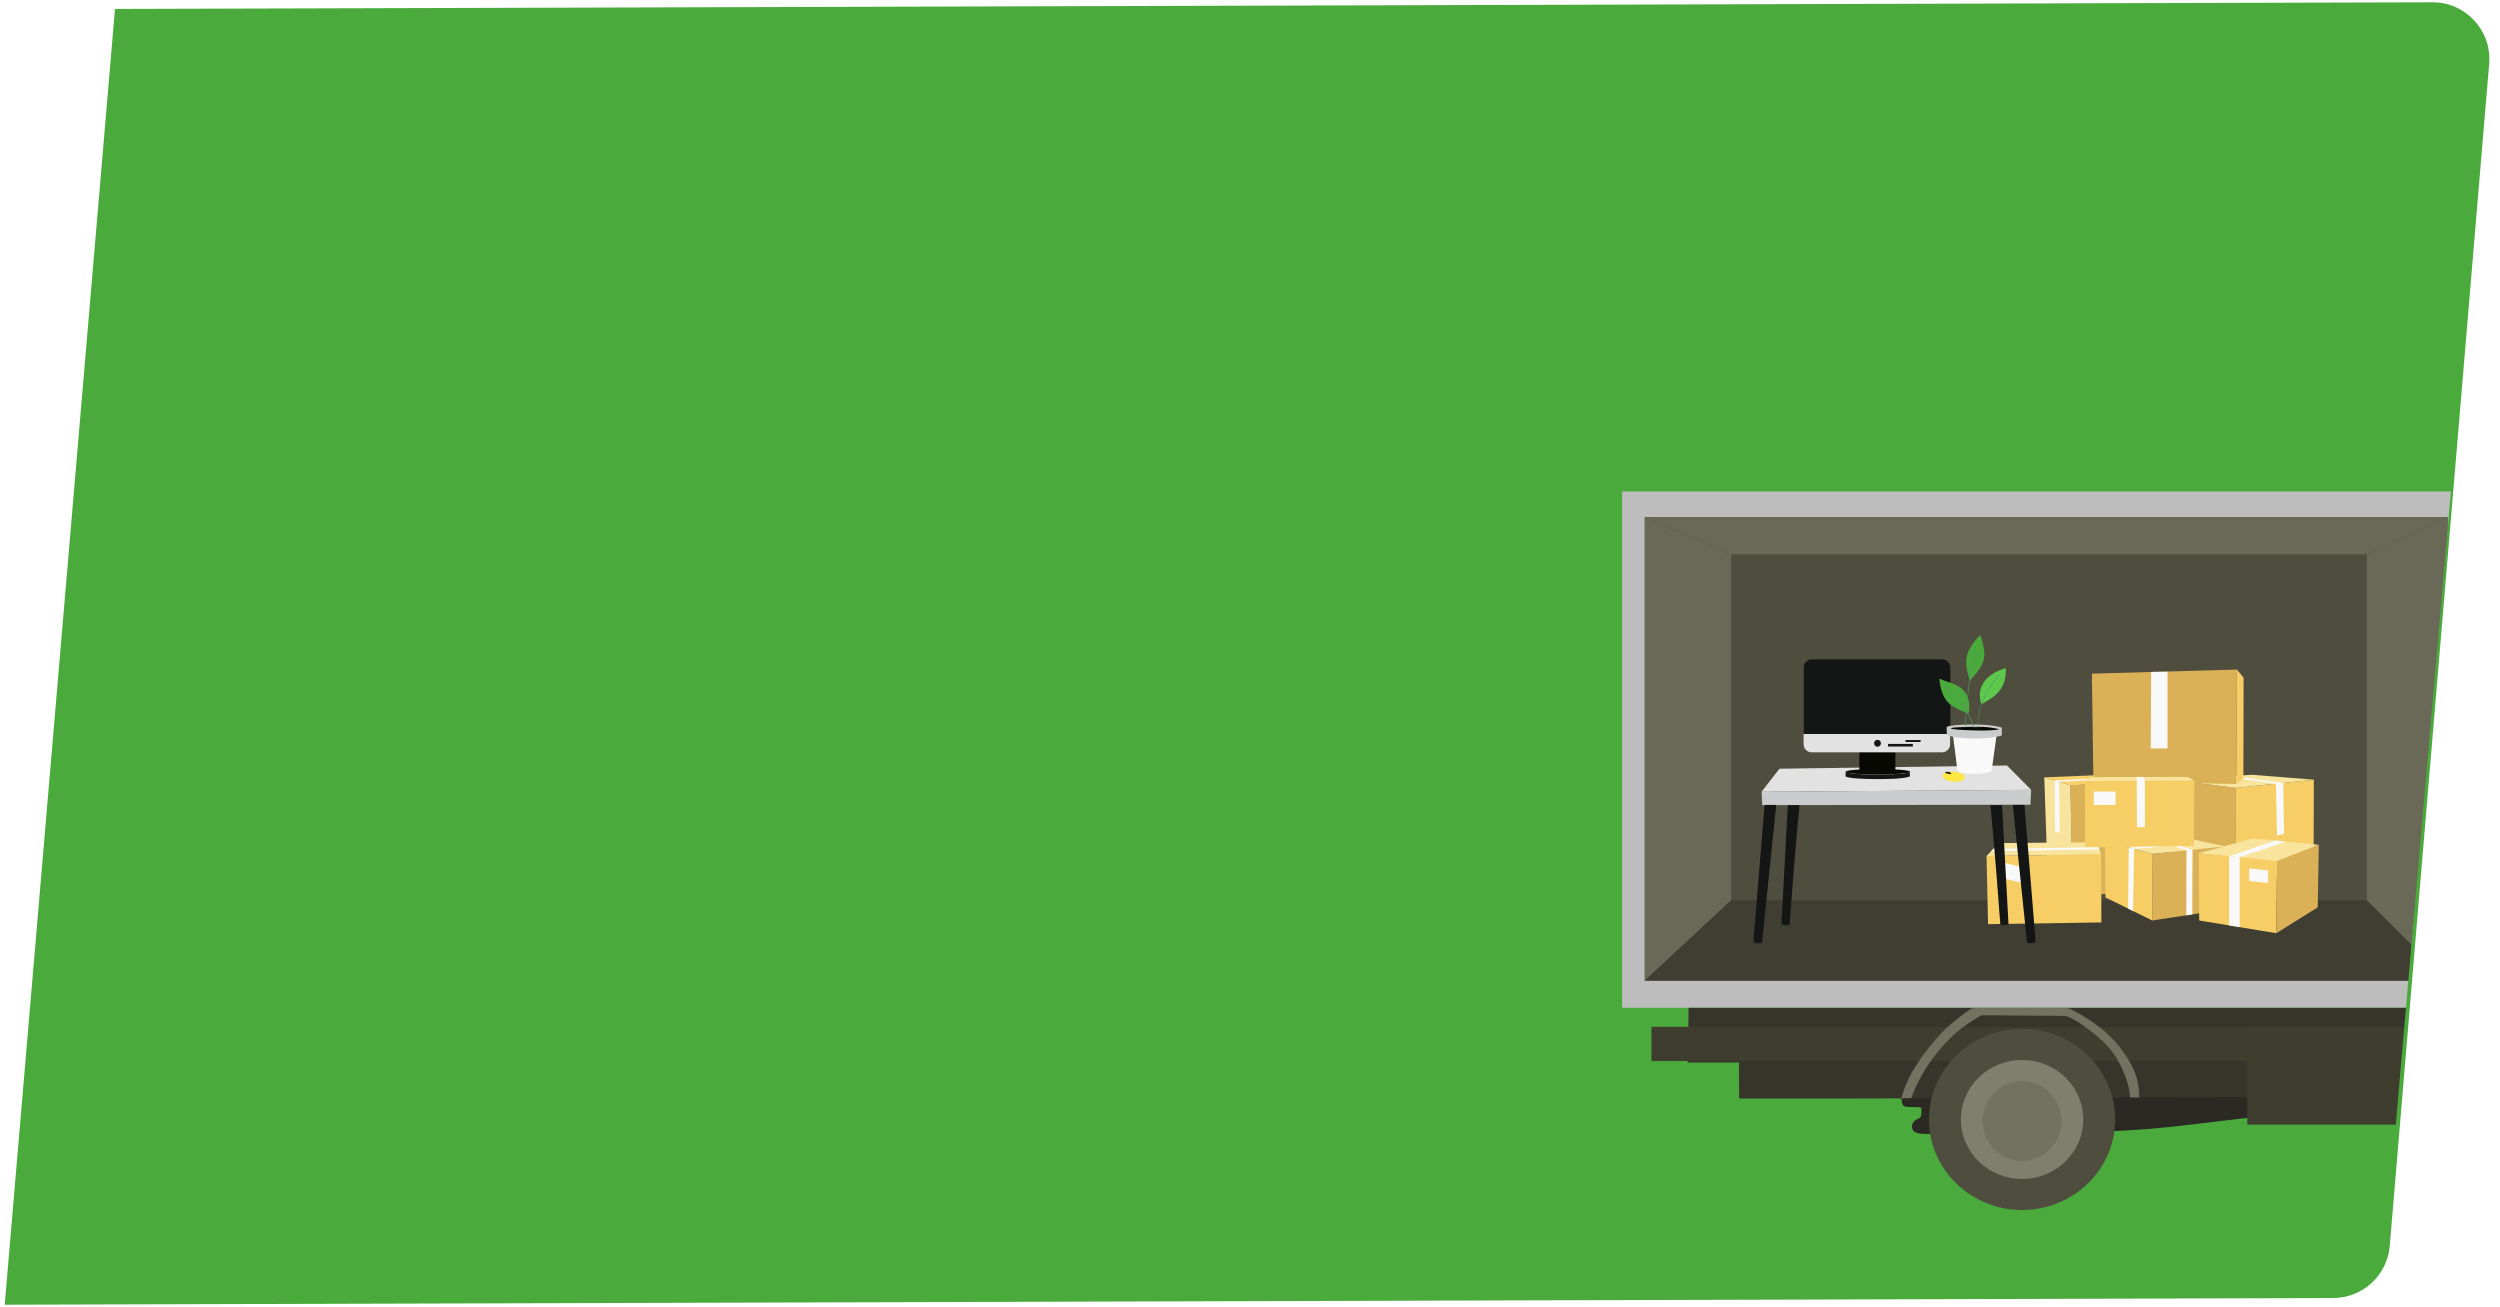
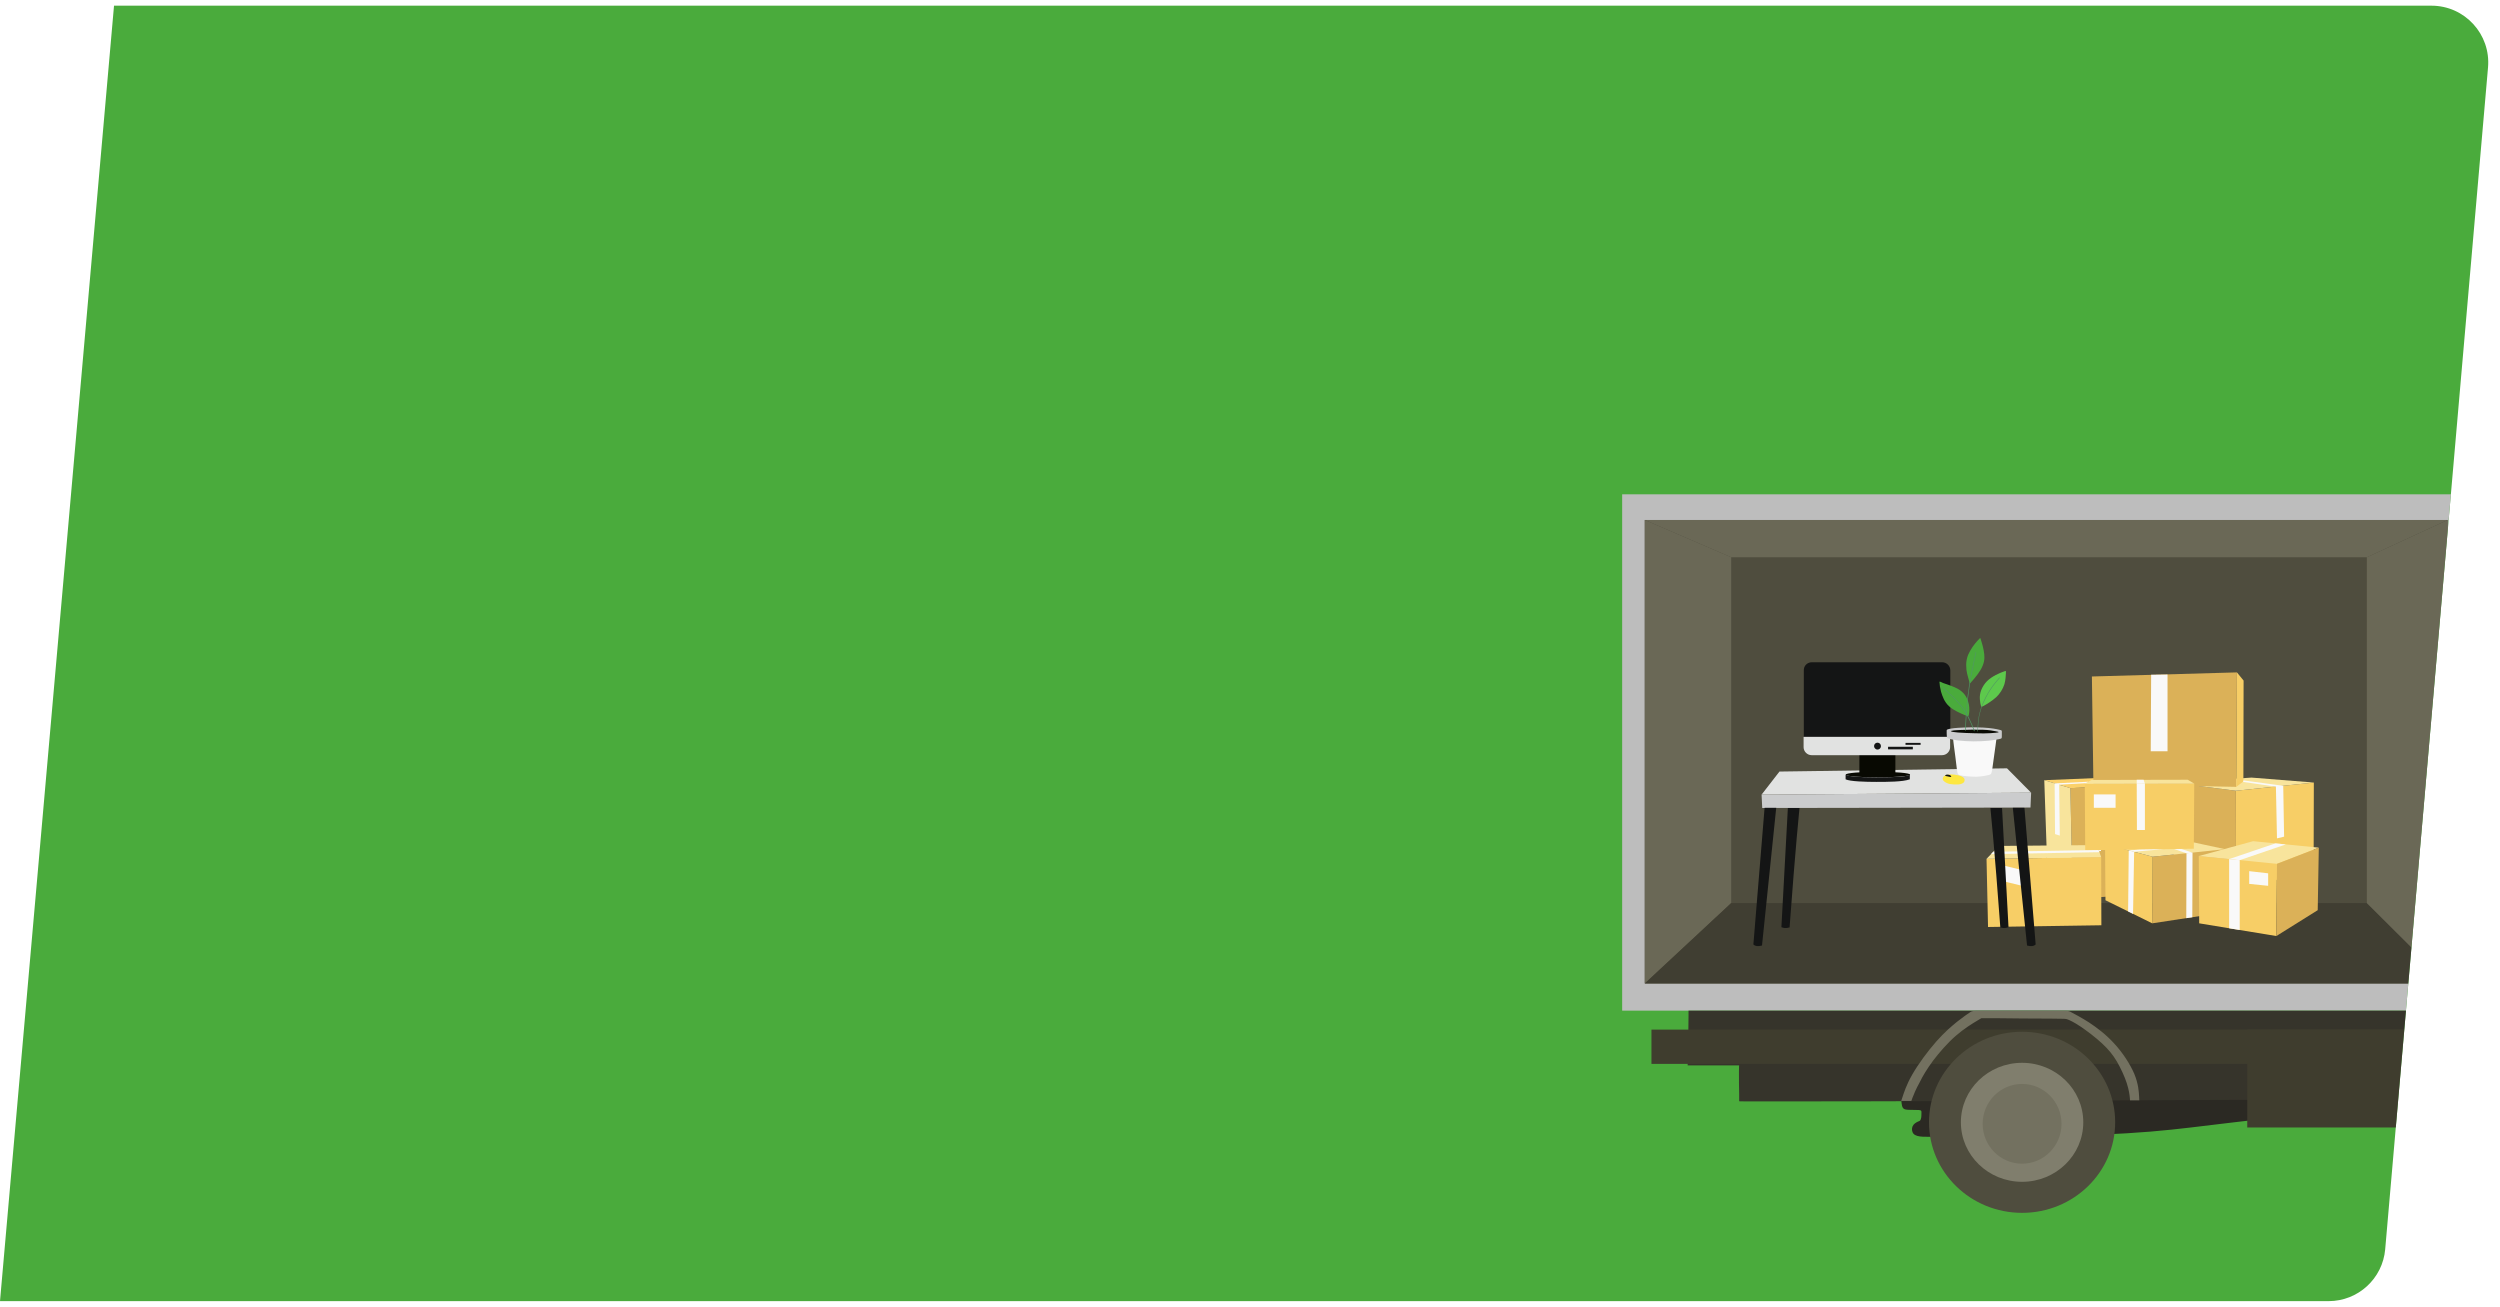
<svg xmlns="http://www.w3.org/2000/svg" width="880" height="460" fill="none">
-   <path d="M841.191 438.579c-.869 10.337-9.498 18.294-19.872 18.323L1.658 459.263 40.479 3.149 856.201.8c11.73-.034 20.971 9.988 19.988 21.676L841.191 438.58z" fill="#4AAB3C" />
-   <mask id="a" style="mask-type:alpha" maskUnits="userSpaceOnUse" x="0" y="1" width="876" height="456">
-     <path d="M839.589 438.734C838.69 449.068 830.038 457 819.665 457H0L40.135 1H855.86c11.73 0 20.942 10.048 19.925 21.734l-36.196 416z" fill="#4AAB3C" />
+   <path d="M839.589 439.734C838.69 450.068 830.038 458 819.665 458H0L40.135 2H855.86c11.73 0 20.942 10.048 19.925 21.734l-36.196 416z" fill="#4AAB3C" />
+   <mask id="a" style="mask-type:alpha" maskUnits="userSpaceOnUse" x="0" y="2" width="876" height="456">
+     <path d="M839.589 439.734C838.69 450.068 830.038 458 819.665 458H0L40.135 2H855.86c11.73 0 20.942 10.048 19.925 21.734l-36.196 416z" fill="#4AAB3C" />
  </mask>
  <g mask="url(#a)">
-     <path fill-rule="evenodd" clip-rule="evenodd" d="M669.148 383.353c.076 1.745.076 3.794.379 4.932.303 1.138.986 1.29 2.124 1.366 1.213.076 2.882 0 3.792.076.91.076.91.304.91.911 0 .683 0 1.745-.227 2.276-.152.607-.455.683-1.062.911-.607.303-1.441.759-1.82 1.593-.38.835-.304 1.897.303 2.656.607.683 1.745.987 3.489 1.063 1.82.076 4.323 0 15.701-.076 11.377-.076 31.628-.228 46.115-.683 14.487-.531 23.209-1.442 32.311-2.504 9.102-1.063 18.659-2.277 27.533-3.263 8.798-.987 16.838-1.67 25.105-1.67 8.268 0 16.763.835 21.465 1.29 4.703.455 5.613.683 10.391.759 4.703.076 13.198.076 17.445.076 4.248 0 4.324 0 4.324.607v2.428c0 .607.076.607 4.475.532l17.521-.304 4.399-.076v.987c0 .986.076 2.883.151 3.794.076.986.152.986.304 1.062.151.076.303.152 8.419-.303 8.116-.456 24.271-1.366 40.578-3.036 16.308-1.669 32.767-3.946 42.627-5.008 9.86-1.063 13.2-.835 15.32-.683 2.12.152 3.03.228 10.92-.076 7.89-.304 22.68-1.062 30.11-1.366 7.44-.379 7.44-.379 6.76-1.138-.69-.759-1.98-2.277-3.34-3.567-1.37-1.366-2.81-2.504-9.56-8.271-6.75-5.843-18.81-16.315-30.49-22.007-11.68-5.691-22.83-6.526-31.401-6.222-8.495.303-14.259 1.745-20.554 6.981-6.22 5.236-12.97 14.191-17.142 19.73-4.172 5.616-5.84 7.816-14.184 9.106-8.343 1.29-23.361 1.746-31.628-.531-8.267-2.276-9.784-7.209-13.198-8.651-3.413-1.517-8.722.456-35.648.835-26.926.304-75.544-.987-107.021-1.745-31.477-.759-45.888-1.063-55.369-1.29-9.481-.228-14.108-.38-16.762.303-2.655.683-3.413 2.049-3.641 3.567-.076 1.366.076 2.883.076 4.629z" fill="#2B2923" />
-     <path d="M870.447 173H571v181.744h299.447V173z" fill="#BDBDBD" />
-     <path fill-rule="evenodd" clip-rule="evenodd" d="M830.173 386.009c31.249-.076 37.62-.076 40.806-.076h3.185l-.076-.759c-.076-.759-.303-2.352-.606-6.298-.304-4.022-.683-10.397-.835-14.874-.227-4.401-.227-6.83-.227-8.044v-1.214H594.362v1.745c0 1.746-.076 5.161-.076 6.906v1.897c0 .152-.076.531-.076 2.049-.076 1.442-.076 4.098-.151 5.388v1.29h18.127s-.076 0-.076 2.049 0 6.146.076 8.195v2.353c0 .076.076.076 12.439.076 12.439 0 37.241 0 77.744-.152 40.351-.228 96.554-.455 127.804-.531z" fill="#36342B" />
-     <path d="M873.101 361.422H581.314v12.066h291.787v-12.066z" fill="#3F3D2E" />
-     <path d="M858.767 361.422h-67.732v34.452h67.732v-34.452z" fill="#3F3D2E" />
-     <path fill-rule="evenodd" clip-rule="evenodd" d="M673.167 385.478l-.38 1.062h-3.564l.455-1.366c.455-1.366 1.289-4.174 3.413-7.892 2.124-3.718 5.537-8.347 8.495-11.686 2.958-3.339 5.385-5.388 7.357-6.982 2.048-1.593 3.641-2.732 4.475-3.263.834-.531.834-.531 4.096-.531h28.291c2.427 0 2.427 0 3.489.607 1.138.607 3.337 1.745 6.068 3.491 2.73 1.821 5.916 4.174 8.874 7.437 2.958 3.187 5.613 7.285 7.054 10.699 1.441 3.491 1.593 6.375 1.669 7.816l.075 1.442h-3.261l-.076-.91c-.076-.911-.303-2.732-1.062-5.085-.758-2.352-2.124-5.312-3.489-7.664-1.441-2.428-2.958-4.25-5.233-6.374-2.276-2.125-5.385-4.478-7.661-5.995-2.275-1.518-3.641-2.125-4.399-2.429-.759-.303-.91-.227-5.916-.303-4.93 0-14.715-.076-19.645-.152h-4.854l-1.517.911c-1.517.91-4.551 2.732-7.509 5.312s-5.764 5.843-7.964 8.726c-2.124 2.884-3.641 5.388-4.778 7.741-1.29 2.276-2.124 4.401-2.503 5.388z" fill="#737160" />
-     <path d="M711.774 425.924c18.096 0 32.766-14.269 32.766-31.871 0-17.603-14.67-31.872-32.766-31.872-18.096 0-32.766 14.269-32.766 31.872 0 17.602 14.67 31.871 32.766 31.871z" fill="#4F4D3E" />
-     <path d="M711.773 414.997c11.897 0 21.541-9.377 21.541-20.945 0-11.567-9.644-20.944-21.541-20.944-11.896 0-21.541 9.377-21.541 20.944 0 11.568 9.645 20.945 21.541 20.945z" fill="#807E6D" />
-     <path fill-rule="evenodd" clip-rule="evenodd" d="M711.773 408.622c7.66 0 13.88-6.298 13.88-14.038 0-7.741-6.22-14.039-13.88-14.039-7.661 0-13.88 6.298-13.88 14.039 0 7.74 6.219 14.038 13.88 14.038z" fill="#737160" />
-     <path fill-rule="evenodd" clip-rule="evenodd" d="M873.48 371.818c.152 8.423.227 9.865.379 10.852.076 1.062.228 1.745.379 2.883.228 1.063.531 2.58.835 3.567.303.986.682 1.594 1.365 2.049.683.455 1.593.759 3.792.759 2.2 0 5.689-.304 10.619-.228 4.93 0 11.225.379 17.066.911 5.84.531 11.149 1.138 15.397 1.973 4.247.834 7.433 1.821 10.163 2.58 2.731.759 4.931 1.29 6.372 1.138 1.441-.076 2.048-.759 2.654-2.049.683-1.214 1.366-3.035 2.427-5.843 1.062-2.808 2.503-6.678 4.4-11.079 1.896-4.402 4.323-9.334 7.736-13.508 3.413-4.249 7.812-7.74 12.818-9.865 5.082-2.124 10.847-2.807 16.459-2.732 5.613.076 11.15.911 15.319 2.277 4.17 1.366 6.9 3.263 8.72 4.857 1.83 1.593 2.74 2.883 3.27 3.49.45.683.45.683.83.456.38-.228 1.06-.607 1.97-1.442.91-.835 2.05-2.049 2.58-2.732.53-.607.53-.607-1.29-2.125s-5.46-4.477-10.69-6.829c-5.24-2.353-12.138-4.022-18.357-4.554a48.927 48.927 0 00-16.459 1.366c-4.703 1.29-8.571 3.112-11.833 5.236-3.337 2.125-6.067 4.478-8.115 6.678-2.048 2.201-3.413 4.326-5.006 7.058a573.188 573.188 0 00-4.475 8.271c-1.214 2.277-1.972 3.642-2.427 4.477-.456.835-.683 1.214-.835 1.442-.151.228-.379.379-.91.531-.531.076-1.441.152-7.281.228-5.916.076-16.763.152-22.679.152-5.992 0-7.054-.152-8.343-.607-1.289-.456-2.731-1.215-3.944-2.353-1.214-1.062-2.048-2.504-2.655-4.705-.531-2.2-.682-5.16-.91-11.307-.152-6.146-.303-15.404-.531-25.724-.227-10.321-.455-21.628-.986-36.881-.531-15.252-1.289-34.375-1.744-43.937l-.38-9.561h-12.211c-2.579 0-2.958.076-3.413 1.517-.455 1.442-1.062 4.25-1.138 18.44-.076 14.191.228 39.688.531 60.253.228 20.641.379 36.121.531 44.62z" fill="#4AAB3C" />
-     <path fill-rule="evenodd" clip-rule="evenodd" d="M920.733 243.345c4.399.152 8.116.456 11.832 1.366 3.717.911 7.509 2.504 9.405 3.339 1.896.759 1.972.759 2.048.683.076-.076.228-.303.531-.607.303-.304.759-.759 1.593-1.669.834-.911 2.048-2.201 2.73-2.96.683-.759.835-.911 2.428.379 1.592 1.215 4.626 3.871 13.804 11.763 9.253 7.892 24.65 21.096 33.828 29.139 9.178 7.968 12.138 10.776 13.578 12.218 1.44 1.366 1.44 1.366 2.12 1.366.69 0 1.97-.076 2.81 0 .76 0 1.06.152 1.29.455.23.304.53.835.83 1.29.38.455.76.835 1.29 1.138.53.304 1.06.607 2.73 1.215 1.67.607 4.4 1.669 5.92 2.276 1.52.683 1.82.987 1.89 1.214.16.228.08.456-4.17.987-4.24.531-12.82 1.366-20.1 1.821-7.278.455-13.422.531-16.607.607-3.11 0-3.338 0-3.413-.152-.076-.227-.076-.683-.228-2.428-.076-1.745-.303-4.933-.531-6.754-.227-1.821-.379-2.352-1.213-3.718-.835-1.366-2.428-3.567-4.855-6.754-2.427-3.111-5.764-7.209-10.391-11.99-4.702-4.78-10.694-10.32-14.866-14.038-4.172-3.719-6.371-5.616-9.026-7.513-2.654-1.897-5.613-3.794-8.646-5.16-2.958-1.366-5.917-2.277-10.088-2.808-4.172-.531-9.557-.683-16.156-.835-6.598-.076-14.335-.076-19.568-.076h-10.467c-2.352 0-4.324.076-5.31.076-.986 0-.986 0-.758-.379.227-.379.758-1.138 1.213-1.821a36.39 36.39 0 011.062-1.518c.228-.304.228-.304.304-.304h4.778c4.703 0 14.184-.075 21.465-.151 7.433.076 12.515.151 16.914.303z" fill="#4F4D3E" />
-     <path d="M861.573 182.03H578.965v163.153h282.608V182.03z" fill="#4F4D3E" />
-     <path fill-rule="evenodd" clip-rule="evenodd" d="M578.965 345.183V182.03l30.415 13.128v121.72l-30.415 28.305z" fill="#6A6856" />
-     <path fill-rule="evenodd" clip-rule="evenodd" d="M578.965 345.183l30.415-28.305h223.751l28.442 28.305H578.965z" fill="#403E32" />
-     <path fill-rule="evenodd" clip-rule="evenodd" d="M861.572 345.183V182.03l-28.443 13.128v121.72l28.443 28.305z" fill="#6A6856" />
-     <path fill-rule="evenodd" clip-rule="evenodd" d="M861.573 182.03H578.965l30.415 13.128h223.751l28.442-13.128z" fill="#6A6856" />
-     <path fill-rule="evenodd" clip-rule="evenodd" d="M744.311 275.596l5.385 38.398-20.1 1.518-.834-39.081 15.549-.835z" fill="#DBB158" />
-     <path fill-rule="evenodd" clip-rule="evenodd" d="M744.312 275.596l-15.548.835-9.178-2.808 18.583-.758 6.143 2.731z" fill="#FBD16B" />
-     <path fill-rule="evenodd" clip-rule="evenodd" d="M728.764 276.431l-9.178-2.808 1.365 39.764 8.647 2.125-.834-39.081z" fill="#F8E49C" />
-     <path fill-rule="evenodd" clip-rule="evenodd" d="M764.865 274.534l.076 1.138.228 27.85 21.92 11.003-.076-37.183-22.148-2.808z" fill="#DBB158" />
-     <path fill-rule="evenodd" clip-rule="evenodd" d="M787.09 314.525l-.076-37.183 27.457-2.884-.076 28.912-27.305 11.155z" fill="#F7CE66" />
-     <path fill-rule="evenodd" clip-rule="evenodd" d="M787.013 277.342l27.457-2.884-21.92-1.745-27.685 1.821 22.148 2.808z" fill="#F8E49C" />
-     <path fill-rule="evenodd" clip-rule="evenodd" d="M783.221 297.906l-2.731 22.614-22.906 3.491.152-23.449 25.485-2.656z" fill="#DBB158" />
-     <path fill-rule="evenodd" clip-rule="evenodd" d="M757.737 300.562l-.152 23.449-16.459-8.12-.151-19.73 16.762 4.401z" fill="#F7CE66" />
-     <path fill-rule="evenodd" clip-rule="evenodd" d="M740.975 296.161l28.139-1.29 14.108 3.035-25.485 2.656-16.762-4.401z" fill="#F8E49C" />
-     <path fill-rule="evenodd" clip-rule="evenodd" d="M801.501 303.067l-27.532-2.732.151 23.676 27.154 4.477.227-25.421z" fill="#F7CE66" />
-     <path fill-rule="evenodd" clip-rule="evenodd" d="M801.501 303.067l-27.532-2.732 19.113-5.236 23.134 2.276-14.715 5.692z" fill="#F8E49C" />
-     <path fill-rule="evenodd" clip-rule="evenodd" d="M816.215 297.375l-14.714 5.692-.228 25.421 14.563-9.106.379-21.779v-.228z" fill="#DBB158" />
-     <path fill-rule="evenodd" clip-rule="evenodd" d="M699.258 301.321l40.351-.607.076 23.98-39.896.607-.531-23.98z" fill="#F7CE66" />
-     <path fill-rule="evenodd" clip-rule="evenodd" d="M739.609 300.714l-40.351.607 4.323-4.553 34.511-.303 1.517 4.249z" fill="#F8E49C" />
-     <path fill-rule="evenodd" clip-rule="evenodd" d="M736.348 237.123l.531 37.866 50.287.987.227-40.295-51.045 1.442z" fill="#DBB158" />
-     <path fill-rule="evenodd" clip-rule="evenodd" d="M787.394 235.681l-.228 40.295 2.503-1.897.076-35.514-2.351-2.884zm-53.399 62.605l-.151-23.373 38.53-.075-.151 22.917-38.228.531z" fill="#F7CE66" />
-     <path fill-rule="evenodd" clip-rule="evenodd" d="M772.374 274.838l-38.53.075 2.351-1.366 33.904-.075 2.275 1.366z" fill="#F8E49C" />
-     <path fill-rule="evenodd" clip-rule="evenodd" d="M800.969 295.858l3.641.379-16.231 5.54-3.717-.38 16.307-5.539z" fill="#F9F9F9" />
-     <path fill-rule="evenodd" clip-rule="evenodd" d="M784.662 325.756l3.717.607v-24.586l-3.717-.38v24.359zm-27.607-62.301l.151-26.939 5.765-.076v27.015h-5.916zm44.445 30.657l2.503-.607-.303-17.909-2.579.304.379 18.212zm-11.833-20.033v-.38l14.032 1.897-2.579.304-11.604-1.67.151-.151zm-66.289 18.516l1.669.531-.228-17.909-1.592-.455.151 17.833zm11.757-18.44l-.986.531-9.33.531-1.592-.455 11.908-.607zm16.988.758l2.882-.075v16.315h-2.806l-.076-16.24z" fill="#F9F9F9" />
-     <path fill-rule="evenodd" clip-rule="evenodd" d="M752.123 274.913l2.882-.075-.455-1.366h-2.427v1.441zm-.909 23.904l-1.897-.455-.227 21.475 1.744.835.38-21.855z" fill="#F9F9F9" />
-     <path fill-rule="evenodd" clip-rule="evenodd" d="M753.109 298.058l8.495-.152-10.391.911-1.897-.455 3.793-.304zm18.659 1.063l-2.124.227-.076 22.842 2.124-.304.076-22.765z" fill="#F9F9F9" />
-     <path fill-rule="evenodd" clip-rule="evenodd" d="M765.396 297.906l2.428-.075 3.944 1.29-2.124.227-4.248-1.442zm-26.696.304l.303.759-38.151.683.758-.835 37.09-.607z" fill="#F9F9F9" />
-     <path d="M705.499 303.727l-1.276 5.234 7.81 1.907 1.277-5.234-7.811-1.907zm39.191-25.095h-7.661v4.705h7.661v-4.705z" fill="#F9F9F9" />
-     <path fill-rule="evenodd" clip-rule="evenodd" d="M798.391 306.406l-6.674-.759v4.477l6.674.683v-4.401z" fill="#F9F9F9" />
-     <path fill-rule="evenodd" clip-rule="evenodd" d="M626.37 270.588l80.095-1.138 8.495 8.575-94.886.683 6.296-8.12z" fill="#E1E2E1" />
-     <path fill-rule="evenodd" clip-rule="evenodd" d="M714.96 278.025l-94.886.683.228 4.704 94.43-.151.228-5.236z" fill="#CBCCCD" />
-     <path fill-rule="evenodd" clip-rule="evenodd" d="M633.423 283.412h-4.096a69073.122 69073.122 0 00-2.275 41.965c.834.303 1.517.455 2.882.076 2.048-28.002 3.489-42.041 3.489-42.041zm83.129 48.036c-.607.607-1.669.758-3.034.379l-5.006-48.49h4.095l3.945 48.111zm-15.929-48.036h4.096c1.593 29.292 2.351 43.331 2.275 41.965-.834.303-1.517.455-2.882.076-2.048-28.002-3.489-42.041-3.489-42.041zm-83.432 48.036c.607.607 1.669.758 3.034.379l5.006-48.49h-4.096l-3.944 48.111z" fill="#141515" />
-     <path fill-rule="evenodd" clip-rule="evenodd" d="M661.032 272.637c6.219 0 11.301-.455 11.301-.987 0-.531-5.082-.986-11.301-.986-6.22 0-11.302.455-11.302.986 0 .607 5.082.987 11.302.987z" fill="#080902" />
-     <path fill-rule="evenodd" clip-rule="evenodd" d="M660.425 272.637c-6.523 0-10.088-.38-10.771-.987v1.67c1.517.759 7.054.91 10.771.91 3.868 0 9.329 0 11.832-.91v-1.746c-.455.759-4.399 1.063-11.832 1.063z" fill="#141515" />
-     <path d="M667.174 263.379h-12.666v8.347h12.666v-8.347z" fill="#080902" />
-     <path fill-rule="evenodd" clip-rule="evenodd" d="M637.747 232.114h45.888a2.881 2.881 0 012.882 2.884v23.372h-51.576v-23.372c-.076-1.594 1.213-2.884 2.806-2.884z" fill="#141515" />
-     <path fill-rule="evenodd" clip-rule="evenodd" d="M634.863 258.37h51.577v3.643c0 1.518-1.29 2.808-2.807 2.808H637.67c-1.517 0-2.807-1.29-2.807-2.808v-3.643z" fill="#E1E2E1" />
-     <path fill-rule="evenodd" clip-rule="evenodd" d="M660.88 262.848c.682 0 1.213-.532 1.213-1.215 0-.682-.531-1.214-1.213-1.214-.683 0-1.214.532-1.214 1.214 0 .608.531 1.215 1.214 1.215z" fill="#141515" />
-     <path d="M673.318 261.861h-8.722v.911h8.722v-.911zm2.732-1.366h-5.31v.683h5.31v-.683z" fill="#141515" />
-     <path fill-rule="evenodd" clip-rule="evenodd" d="M683.861 272.94c.076-.379.227-.607.682-.91.456-.228 1.138-.38 2.048-.456.911 0 2.048.152 2.958.38.835.228 1.442.531 1.745.911.303.379.303.834.152 1.214-.152.379-.455.607-.835.759-.379.151-.91.303-1.592.303-.759 0-1.745 0-2.579-.152-.835-.151-1.593-.531-2.048-.91-.531-.38-.607-.835-.531-1.139z" fill="#FDE742" />
-     <path fill-rule="evenodd" clip-rule="evenodd" d="M684.999 272.181c.152 0 .455.076.758.152.304.076.531.152.759.152.152 0 .303 0 .303-.076.076-.076 0-.152-.076-.228a.775.775 0 00-.455-.379 3.245 3.245 0 00-.91-.152.916.916 0 00-.607.228c-.076.076-.151.152-.076.152.076.076.076.076.304.151z" fill="#141515" />
-     <path fill-rule="evenodd" clip-rule="evenodd" d="M687.731 261.178c.303 2.277.834 6.223 1.061 8.348.304 2.048.304 2.2 1.442 2.428 1.137.227 3.413.455 5.385.455a21.611 21.611 0 004.399-.607c.834-.228.986-.228 1.289-2.276.304-2.049.835-6.147 1.138-8.196.303-2.049.303-2.049.303-2.277 0-.227 0-.607-.455-.834-.455-.228-1.441-.228-3.64-.228-2.2 0-5.613-.076-7.737-.076-2.048 0-2.73 0-3.11.228-.379.227-.379.759-.075 3.035z" fill="#F9F9F9" />
-     <path fill-rule="evenodd" clip-rule="evenodd" d="M686.213 259.053c.606.152 1.668.456 3.185.607 1.441.152 3.413.304 5.234.304 1.896 0 3.716-.076 5.233-.228a36.163 36.163 0 003.641-.531c.758-.152.91-.227.986-.303.076-.076.152-.152.152-.607v-1.746c0-.455 0-.455-.911-.683-.91-.227-2.806-.607-5.612-.759-2.807-.151-6.447-.075-8.799.076-2.275.152-3.185.38-3.64.531-.455.152-.455.152-.455.683 0 .456 0 1.442.075 1.973.152.532.304.532.911.683z" fill="#CBCCCD" />
-     <path fill-rule="evenodd" clip-rule="evenodd" d="M687.35 256.625c.834.152 2.579.304 4.626.38 2.048.075 4.4.151 6.296.151s3.337-.151 4.171-.227c.835-.076 1.062-.152 1.062-.228 0-.076-.227-.152-1.062-.304-.834-.151-2.199-.455-4.55-.531-2.276-.076-5.461 0-7.509.076s-2.883.152-3.338.304c-.531 0-.531.151.304.379z" fill="#080902" />
-     <path fill-rule="evenodd" clip-rule="evenodd" d="M702.52 236.592c-1.137.607-2.199 1.29-3.109 2.2-.911.911-1.593 2.049-2.048 3.187-.38 1.063-.531 2.125-.455 3.112.075.986.227 1.897.379 2.352.152.455.152.455 1.138-.076.986-.531 2.806-1.669 4.247-2.959a11.02 11.02 0 002.882-4.553c.455-1.594.455-3.112.531-3.946 0-.835.076-.835-.531-.607-.682.227-1.896.682-3.034 1.29z" fill="#5DC94C" />
-     <path fill-rule="evenodd" clip-rule="evenodd" d="M685.681 240.006c1.441.532 3.489 1.214 4.854 2.429 1.442 1.214 2.2 2.883 2.503 4.477.304 1.518.152 2.959 0 3.642-.151.683-.151.683-1.441.152-1.289-.531-3.868-1.593-5.537-3.111-1.668-1.518-2.351-3.567-2.806-5.084-.379-1.518-.531-2.581-.531-3.112-.076-.531-.076-.531.379-.379.38.227 1.138.531 2.579.986zm9.557-14.494a19.487 19.487 0 00-1.669 2.429c-.531.91-.986 1.897-1.213 2.883-.228.987-.304 1.973-.228 2.808 0 .835.076 1.518.303 2.504.228.987.607 2.201.759 2.808.152.607.152.607.227.607 0 0 .076 0 .986-1.062.911-1.063 2.731-3.188 3.489-5.161.835-1.973.683-3.642.38-5.311-.304-1.67-.759-3.036-.986-3.795-.228-.759-.228-.759-.531-.379-.304.303-.91.91-1.517 1.669z" fill="#4AAB3C" />
-     <path fill-rule="evenodd" clip-rule="evenodd" d="M695.618 228.624a336.206 336.206 0 00-1.517 7.436c-.228.987-.379 1.746-.455 2.505-.152.758-.228 1.441-.379 2.2-.152.835-.228 1.746-.38 2.808a43.349 43.349 0 00-.379 3.567 246.612 246.612 0 00-.607 9.03h-.227c.152-3.187.379-6.375.607-9.03.151-1.366.227-2.505.379-3.567.152-1.062.303-1.973.379-2.808.152-.835.228-1.518.379-2.276a51.56 51.56 0 00.455-2.505c.38-1.897.986-4.629 1.517-7.36v-.076l.228.076z" fill="#509663" />
-     <path fill-rule="evenodd" clip-rule="evenodd" d="M684.013 240.993c1.062.986 2.199 1.973 3.185 2.959a33.68 33.68 0 012.807 2.96 20.521 20.521 0 012.048 2.883c.53.911 1.061 1.822 1.365 2.581.379.758.682 1.517.91 2.048.228.607.379.987.531 1.29l.227.608-.227.075-.228-.607c-.075-.303-.303-.759-.531-1.29a21.614 21.614 0 00-.91-2.049c-.379-.758-.834-1.669-1.365-2.58a20.521 20.521 0 00-2.048-2.883 33.515 33.515 0 00-2.806-2.96l-3.186-2.959.228-.076zm19.872-3.339c-.531.607-1.062 1.214-1.593 1.897-.531.683-1.062 1.366-1.593 2.201-.531.834-1.138 1.745-1.593 2.732-.455.91-.91 1.897-1.289 2.731-.379.911-.607 1.822-.835 2.656-.227.835-.379 1.67-.455 2.429-.227 1.517-.227 2.807-.303 4.173h-.152c.076-1.29.076-2.656.304-4.173.076-.759.227-1.594.455-2.429.227-.834.455-1.745.834-2.731.379-.911.834-1.898 1.289-2.808a34.165 34.165 0 011.669-2.808c.531-.835 1.062-1.518 1.593-2.201.531-.683 1.062-1.29 1.593-1.897l.076.228z" fill="#509663" />
+     <path fill-rule="evenodd" clip-rule="evenodd" d="M669.148 384.353c.076 1.745.076 3.794.379 4.932.303 1.138.986 1.29 2.124 1.366 1.213.076 2.882 0 3.792.076.91.076.91.304.91.911 0 .683 0 1.745-.227 2.276-.152.607-.455.683-1.062.911-.607.303-1.441.759-1.82 1.593-.38.835-.304 1.897.303 2.656.607.683 1.745.987 3.489 1.063 1.82.076 4.323 0 15.701-.076 11.377-.076 31.628-.228 46.115-.683 14.487-.531 23.209-1.442 32.311-2.504 9.102-1.063 18.659-2.277 27.533-3.263 8.798-.987 16.838-1.67 25.105-1.67 8.268 0 16.763.835 21.465 1.29 4.703.455 5.613.683 10.391.759 4.703.076 13.198.076 17.445.076 4.248 0 4.324 0 4.324.607v2.428c0 .607.076.607 4.475.532l17.521-.304 4.399-.076v.987c0 .986.076 2.883.151 3.794.076.986.152.986.304 1.062.151.076.303.152 8.419-.303 8.116-.456 24.271-1.366 40.578-3.036 16.308-1.669 32.767-3.946 42.627-5.008 9.86-1.063 13.2-.835 15.32-.683 2.12.152 3.03.228 10.92-.076 7.89-.304 22.68-1.062 30.11-1.366 7.44-.379 7.44-.379 6.76-1.138-.69-.759-1.98-2.277-3.34-3.567-1.37-1.366-2.81-2.504-9.56-8.271-6.75-5.843-18.81-16.315-30.49-22.007-11.68-5.691-22.83-6.526-31.401-6.222-8.495.303-14.259 1.745-20.554 6.981-6.22 5.236-12.97 14.191-17.142 19.73-4.172 5.616-5.84 7.816-14.184 9.106-8.343 1.29-23.361 1.746-31.628-.531-8.267-2.276-9.784-7.209-13.198-8.651-3.413-1.517-8.722.456-35.648.835-26.926.304-75.544-.987-107.021-1.745-31.477-.759-45.888-1.063-55.369-1.29-9.481-.228-14.108-.38-16.762.303-2.655.683-3.413 2.049-3.641 3.567-.076 1.366.076 2.883.076 4.629z" fill="#2B2923" />
+     <path d="M870.447 174H571v181.744h299.447V174z" fill="#BDBDBD" />
+     <path fill-rule="evenodd" clip-rule="evenodd" d="M830.173 387.009c31.249-.076 37.62-.076 40.806-.076h3.185l-.076-.759c-.076-.759-.303-2.352-.606-6.298-.304-4.022-.683-10.397-.835-14.874-.227-4.401-.227-6.83-.227-8.044v-1.214H594.362v1.745c0 1.746-.076 5.161-.076 6.906v1.897c0 .152-.076.531-.076 2.049-.076 1.442-.076 4.098-.151 5.388v1.29h18.127s-.076 0-.076 2.049 0 6.146.076 8.195v2.353c0 .076.076.076 12.439.076 12.439 0 37.241 0 77.744-.152 40.351-.228 96.554-.455 127.804-.531z" fill="#36342B" />
+     <path d="M873.101 362.422H581.314v12.066h291.787v-12.066z" fill="#3F3D2E" />
+     <path d="M858.767 362.422h-67.732v34.452h67.732v-34.452z" fill="#3F3D2E" />
+     <path fill-rule="evenodd" clip-rule="evenodd" d="M673.167 386.478l-.38 1.062h-3.564l.455-1.366c.455-1.366 1.289-4.174 3.413-7.892 2.124-3.718 5.537-8.347 8.495-11.686 2.958-3.339 5.385-5.388 7.357-6.982 2.048-1.593 3.641-2.732 4.475-3.263.834-.531.834-.531 4.096-.531h28.291c2.427 0 2.427 0 3.489.607 1.138.607 3.337 1.745 6.068 3.491 2.73 1.821 5.916 4.174 8.874 7.437 2.958 3.187 5.613 7.285 7.054 10.699 1.441 3.491 1.593 6.375 1.669 7.816l.075 1.442h-3.261l-.076-.91c-.076-.911-.303-2.732-1.062-5.085-.758-2.352-2.124-5.312-3.489-7.664-1.441-2.428-2.958-4.25-5.233-6.374-2.276-2.125-5.385-4.478-7.661-5.995-2.275-1.518-3.641-2.125-4.399-2.429-.759-.303-.91-.227-5.916-.303-4.93 0-14.715-.076-19.645-.152h-4.854l-1.517.911c-1.517.91-4.551 2.732-7.509 5.312s-5.764 5.843-7.964 8.726c-2.124 2.884-3.641 5.388-4.778 7.741-1.29 2.276-2.124 4.401-2.503 5.388z" fill="#737160" />
+     <path d="M711.774 426.924c18.096 0 32.766-14.269 32.766-31.871 0-17.603-14.67-31.872-32.766-31.872-18.096 0-32.766 14.269-32.766 31.872 0 17.602 14.67 31.871 32.766 31.871z" fill="#4F4D3E" />
+     <path d="M711.773 415.997c11.897 0 21.541-9.377 21.541-20.945 0-11.567-9.644-20.944-21.541-20.944-11.896 0-21.541 9.377-21.541 20.944 0 11.568 9.645 20.945 21.541 20.945z" fill="#807E6D" />
+     <path fill-rule="evenodd" clip-rule="evenodd" d="M711.773 409.622c7.66 0 13.88-6.298 13.88-14.038 0-7.741-6.22-14.039-13.88-14.039-7.661 0-13.88 6.298-13.88 14.039 0 7.74 6.219 14.038 13.88 14.038z" fill="#737160" />
+     <path fill-rule="evenodd" clip-rule="evenodd" d="M873.48 372.818c.152 8.423.227 9.865.379 10.852.076 1.062.228 1.745.379 2.883.228 1.063.531 2.58.835 3.567.303.986.682 1.594 1.365 2.049.683.455 1.593.759 3.792.759 2.2 0 5.689-.304 10.619-.228 4.93 0 11.225.379 17.066.911 5.84.531 11.149 1.138 15.397 1.973 4.247.834 7.433 1.821 10.163 2.58 2.731.759 4.931 1.29 6.372 1.138 1.441-.076 2.048-.759 2.654-2.049.683-1.214 1.366-3.035 2.427-5.843 1.062-2.808 2.503-6.678 4.4-11.079 1.896-4.402 4.323-9.334 7.736-13.508 3.413-4.249 7.812-7.74 12.818-9.865 5.082-2.124 10.847-2.807 16.459-2.732 5.613.076 11.15.911 15.319 2.277 4.17 1.366 6.9 3.263 8.72 4.857 1.83 1.593 2.74 2.883 3.27 3.49.45.683.45.683.83.456.38-.228 1.06-.607 1.97-1.442.91-.835 2.05-2.049 2.58-2.732.53-.607.53-.607-1.29-2.125s-5.46-4.477-10.69-6.829c-5.24-2.353-12.138-4.022-18.357-4.554a48.927 48.927 0 00-16.459 1.366c-4.703 1.29-8.571 3.112-11.833 5.236-3.337 2.125-6.067 4.478-8.115 6.678-2.048 2.201-3.413 4.326-5.006 7.058a573.188 573.188 0 00-4.475 8.271c-1.214 2.277-1.972 3.642-2.427 4.477-.456.835-.683 1.214-.835 1.442-.151.228-.379.379-.91.531-.531.076-1.441.152-7.281.228-5.916.076-16.763.152-22.679.152-5.992 0-7.054-.152-8.343-.607-1.289-.456-2.731-1.215-3.944-2.353-1.214-1.062-2.048-2.504-2.655-4.705-.531-2.2-.682-5.16-.91-11.307-.152-6.146-.303-15.404-.531-25.724-.227-10.321-.455-21.628-.986-36.881-.531-15.252-1.289-34.375-1.744-43.937l-.38-9.561h-12.211c-2.579 0-2.958.076-3.413 1.517-.455 1.442-1.062 4.25-1.138 18.44-.076 14.191.228 39.688.531 60.253.228 20.641.379 36.121.531 44.62z" fill="#4AAB3C" />
+     <path fill-rule="evenodd" clip-rule="evenodd" d="M920.733 244.345c4.399.152 8.116.456 11.832 1.366 3.717.911 7.509 2.504 9.405 3.339 1.896.759 1.972.759 2.048.683.076-.076.228-.303.531-.607.303-.304.759-.759 1.593-1.669.834-.911 2.048-2.201 2.73-2.96.683-.759.835-.911 2.428.379 1.592 1.215 4.626 3.871 13.804 11.763 9.253 7.892 24.65 21.096 33.828 29.139 9.178 7.968 12.138 10.776 13.578 12.218 1.44 1.366 1.44 1.366 2.12 1.366.69 0 1.97-.076 2.81 0 .76 0 1.06.152 1.29.455.23.304.53.835.83 1.29.38.455.76.835 1.29 1.138.53.304 1.06.607 2.73 1.215 1.67.607 4.4 1.669 5.92 2.276 1.52.683 1.82.987 1.89 1.214.16.228.08.456-4.17.987-4.24.531-12.82 1.366-20.1 1.821-7.278.455-13.422.531-16.607.607-3.11 0-3.338 0-3.413-.152-.076-.227-.076-.683-.228-2.428-.076-1.745-.303-4.933-.531-6.754-.227-1.821-.379-2.352-1.213-3.718-.835-1.366-2.428-3.567-4.855-6.754-2.427-3.111-5.764-7.209-10.391-11.99-4.702-4.78-10.694-10.32-14.866-14.038-4.172-3.719-6.371-5.616-9.026-7.513-2.654-1.897-5.613-3.794-8.646-5.16-2.958-1.366-5.917-2.277-10.088-2.808-4.172-.531-9.557-.683-16.156-.835-6.598-.076-14.335-.076-19.568-.076h-10.467c-2.352 0-4.324.076-5.31.076-.986 0-.986 0-.758-.379.227-.379.758-1.138 1.213-1.821a36.39 36.39 0 011.062-1.518c.228-.304.228-.304.304-.304h4.778c4.703 0 14.184-.075 21.465-.151 7.433.076 12.515.151 16.914.303z" fill="#4F4D3E" />
+     <path d="M861.573 183.03H578.965v163.153h282.608V183.03z" fill="#4F4D3E" />
+     <path fill-rule="evenodd" clip-rule="evenodd" d="M578.965 346.183V183.03l30.415 13.128v121.72l-30.415 28.305z" fill="#6A6856" />
+     <path fill-rule="evenodd" clip-rule="evenodd" d="M578.965 346.183l30.415-28.305h223.751l28.442 28.305H578.965z" fill="#403E32" />
+     <path fill-rule="evenodd" clip-rule="evenodd" d="M861.572 346.183V183.03l-28.443 13.128v121.72l28.443 28.305z" fill="#6A6856" />
+     <path fill-rule="evenodd" clip-rule="evenodd" d="M861.573 183.03H578.965l30.415 13.128h223.751l28.442-13.128z" fill="#6A6856" />
+     <path fill-rule="evenodd" clip-rule="evenodd" d="M744.311 276.596l5.385 38.398-20.1 1.518-.834-39.081 15.549-.835z" fill="#DBB158" />
+     <path fill-rule="evenodd" clip-rule="evenodd" d="M744.312 276.596l-15.548.835-9.178-2.808 18.583-.758 6.143 2.731z" fill="#FBD16B" />
+     <path fill-rule="evenodd" clip-rule="evenodd" d="M728.764 277.431l-9.178-2.808 1.365 39.764 8.647 2.125-.834-39.081z" fill="#F8E49C" />
+     <path fill-rule="evenodd" clip-rule="evenodd" d="M764.865 275.534l.076 1.138.228 27.85 21.92 11.003-.076-37.183-22.148-2.808z" fill="#DBB158" />
+     <path fill-rule="evenodd" clip-rule="evenodd" d="M787.09 315.525l-.076-37.183 27.457-2.884-.076 28.912-27.305 11.155z" fill="#F7CE66" />
+     <path fill-rule="evenodd" clip-rule="evenodd" d="M787.013 278.342l27.457-2.884-21.92-1.745-27.685 1.821 22.148 2.808z" fill="#F8E49C" />
+     <path fill-rule="evenodd" clip-rule="evenodd" d="M783.221 298.906l-2.731 22.614-22.906 3.491.152-23.449 25.485-2.656z" fill="#DBB158" />
+     <path fill-rule="evenodd" clip-rule="evenodd" d="M757.737 301.562l-.152 23.449-16.459-8.12-.151-19.73 16.762 4.401z" fill="#F7CE66" />
+     <path fill-rule="evenodd" clip-rule="evenodd" d="M740.975 297.161l28.139-1.29 14.108 3.035-25.485 2.656-16.762-4.401z" fill="#F8E49C" />
+     <path fill-rule="evenodd" clip-rule="evenodd" d="M801.501 304.067l-27.532-2.732.151 23.676 27.154 4.477.227-25.421z" fill="#F7CE66" />
+     <path fill-rule="evenodd" clip-rule="evenodd" d="M801.501 304.067l-27.532-2.732 19.113-5.236 23.134 2.276-14.715 5.692z" fill="#F8E49C" />
+     <path fill-rule="evenodd" clip-rule="evenodd" d="M816.215 298.375l-14.714 5.692-.228 25.421 14.563-9.106.379-21.779v-.228z" fill="#DBB158" />
+     <path fill-rule="evenodd" clip-rule="evenodd" d="M699.258 302.321l40.351-.607.076 23.98-39.896.607-.531-23.98z" fill="#F7CE66" />
+     <path fill-rule="evenodd" clip-rule="evenodd" d="M739.609 301.714l-40.351.607 4.323-4.553 34.511-.303 1.517 4.249z" fill="#F8E49C" />
+     <path fill-rule="evenodd" clip-rule="evenodd" d="M736.348 238.123l.531 37.866 50.287.987.227-40.295-51.045 1.442z" fill="#DBB158" />
+     <path fill-rule="evenodd" clip-rule="evenodd" d="M787.394 236.681l-.228 40.295 2.503-1.897.076-35.514-2.351-2.884zm-53.399 62.605l-.151-23.373 38.53-.075-.151 22.917-38.228.531z" fill="#F7CE66" />
+     <path fill-rule="evenodd" clip-rule="evenodd" d="M772.374 275.838l-38.53.075 2.351-1.366 33.904-.075 2.275 1.366z" fill="#F8E49C" />
+     <path fill-rule="evenodd" clip-rule="evenodd" d="M800.969 296.858l3.641.379-16.231 5.54-3.717-.38 16.307-5.539z" fill="#F9F9F9" />
+     <path fill-rule="evenodd" clip-rule="evenodd" d="M784.662 326.756l3.717.607v-24.586l-3.717-.38v24.359zm-27.607-62.301l.151-26.939 5.765-.076v27.015h-5.916zm44.445 30.657l2.503-.607-.303-17.909-2.579.304.379 18.212zm-11.833-20.033v-.38l14.032 1.897-2.579.304-11.604-1.67.151-.151zm-66.289 18.516l1.669.531-.228-17.909-1.592-.455.151 17.833zm11.757-18.44l-.986.531-9.33.531-1.592-.455 11.908-.607zm16.988.758l2.882-.075v16.315h-2.806l-.076-16.24z" fill="#F9F9F9" />
+     <path fill-rule="evenodd" clip-rule="evenodd" d="M752.123 275.913l2.882-.075-.455-1.366h-2.427v1.441zm-.909 23.904l-1.897-.455-.227 21.475 1.744.835.38-21.855z" fill="#F9F9F9" />
+     <path fill-rule="evenodd" clip-rule="evenodd" d="M753.109 299.058l8.495-.152-10.391.911-1.897-.455 3.793-.304zm18.659 1.063l-2.124.227-.076 22.842 2.124-.304.076-22.765z" fill="#F9F9F9" />
+     <path fill-rule="evenodd" clip-rule="evenodd" d="M765.396 298.906l2.428-.075 3.944 1.29-2.124.227-4.248-1.442zm-26.696.304l.303.759-38.151.683.758-.835 37.09-.607z" fill="#F9F9F9" />
+     <path d="M705.499 304.727l-1.276 5.234 7.81 1.907 1.277-5.234-7.811-1.907zm39.191-25.095h-7.661v4.705h7.661v-4.705z" fill="#F9F9F9" />
+     <path fill-rule="evenodd" clip-rule="evenodd" d="M798.391 307.406l-6.674-.759v4.477l6.674.683v-4.401z" fill="#F9F9F9" />
+     <path fill-rule="evenodd" clip-rule="evenodd" d="M626.37 271.588l80.095-1.138 8.495 8.575-94.886.683 6.296-8.12z" fill="#E1E2E1" />
+     <path fill-rule="evenodd" clip-rule="evenodd" d="M714.96 279.025l-94.886.683.228 4.704 94.43-.151.228-5.236z" fill="#CBCCCD" />
+     <path fill-rule="evenodd" clip-rule="evenodd" d="M633.423 284.412h-4.096a69073.122 69073.122 0 00-2.275 41.965c.834.303 1.517.455 2.882.076 2.048-28.002 3.489-42.041 3.489-42.041zm83.129 48.036c-.607.607-1.669.758-3.034.379l-5.006-48.49h4.095l3.945 48.111zm-15.929-48.036h4.096c1.593 29.292 2.351 43.331 2.275 41.965-.834.303-1.517.455-2.882.076-2.048-28.002-3.489-42.041-3.489-42.041zm-83.432 48.036c.607.607 1.669.758 3.034.379l5.006-48.49h-4.096l-3.944 48.111z" fill="#141515" />
+     <path fill-rule="evenodd" clip-rule="evenodd" d="M661.032 273.637c6.219 0 11.301-.455 11.301-.987 0-.531-5.082-.986-11.301-.986-6.22 0-11.302.455-11.302.986 0 .607 5.082.987 11.302.987z" fill="#080902" />
+     <path fill-rule="evenodd" clip-rule="evenodd" d="M660.425 273.637c-6.523 0-10.088-.38-10.771-.987v1.67c1.517.759 7.054.91 10.771.91 3.868 0 9.329 0 11.832-.91v-1.746c-.455.759-4.399 1.063-11.832 1.063z" fill="#141515" />
+     <path d="M667.174 264.379h-12.666v8.347h12.666v-8.347z" fill="#080902" />
+     <path fill-rule="evenodd" clip-rule="evenodd" d="M637.747 233.114h45.888a2.881 2.881 0 012.882 2.884v23.372h-51.576v-23.372c-.076-1.594 1.213-2.884 2.806-2.884z" fill="#141515" />
+     <path fill-rule="evenodd" clip-rule="evenodd" d="M634.863 259.37h51.577v3.643c0 1.518-1.29 2.808-2.807 2.808H637.67c-1.517 0-2.807-1.29-2.807-2.808v-3.643z" fill="#E1E2E1" />
+     <path fill-rule="evenodd" clip-rule="evenodd" d="M660.88 263.848c.682 0 1.213-.532 1.213-1.215 0-.682-.531-1.214-1.213-1.214-.683 0-1.214.532-1.214 1.214 0 .608.531 1.215 1.214 1.215z" fill="#141515" />
+     <path d="M673.318 262.861h-8.722v.911h8.722v-.911zm2.732-1.366h-5.31v.683h5.31v-.683z" fill="#141515" />
+     <path fill-rule="evenodd" clip-rule="evenodd" d="M683.861 273.94c.076-.379.227-.607.682-.91.456-.228 1.138-.38 2.048-.456.911 0 2.048.152 2.958.38.835.228 1.442.531 1.745.911.303.379.303.834.152 1.214-.152.379-.455.607-.835.759-.379.151-.91.303-1.592.303-.759 0-1.745 0-2.579-.152-.835-.151-1.593-.531-2.048-.91-.531-.38-.607-.835-.531-1.139z" fill="#FDE742" />
+     <path fill-rule="evenodd" clip-rule="evenodd" d="M684.999 273.181c.152 0 .455.076.758.152.304.076.531.152.759.152.152 0 .303 0 .303-.076.076-.076 0-.152-.076-.228a.775.775 0 00-.455-.379 3.245 3.245 0 00-.91-.152.916.916 0 00-.607.228c-.076.076-.151.152-.076.152.076.076.076.076.304.151z" fill="#141515" />
+     <path fill-rule="evenodd" clip-rule="evenodd" d="M687.731 262.178c.303 2.277.834 6.223 1.061 8.348.304 2.048.304 2.2 1.442 2.428 1.137.227 3.413.455 5.385.455a21.611 21.611 0 004.399-.607c.834-.228.986-.228 1.289-2.276.304-2.049.835-6.147 1.138-8.196.303-2.049.303-2.049.303-2.277 0-.227 0-.607-.455-.834-.455-.228-1.441-.228-3.64-.228-2.2 0-5.613-.076-7.737-.076-2.048 0-2.73 0-3.11.228-.379.227-.379.759-.075 3.035z" fill="#F9F9F9" />
+     <path fill-rule="evenodd" clip-rule="evenodd" d="M686.213 260.053c.606.152 1.668.456 3.185.607 1.441.152 3.413.304 5.234.304 1.896 0 3.716-.076 5.233-.228a36.163 36.163 0 003.641-.531c.758-.152.91-.227.986-.303.076-.076.152-.152.152-.607v-1.746c0-.455 0-.455-.911-.683-.91-.227-2.806-.607-5.612-.759-2.807-.151-6.447-.075-8.799.076-2.275.152-3.185.38-3.64.531-.455.152-.455.152-.455.683 0 .456 0 1.442.075 1.973.152.532.304.532.911.683z" fill="#CBCCCD" />
+     <path fill-rule="evenodd" clip-rule="evenodd" d="M687.35 257.625c.834.152 2.579.304 4.626.38 2.048.075 4.4.151 6.296.151s3.337-.151 4.171-.227c.835-.076 1.062-.152 1.062-.228 0-.076-.227-.152-1.062-.304-.834-.151-2.199-.455-4.55-.531-2.276-.076-5.461 0-7.509.076s-2.883.152-3.338.304c-.531 0-.531.151.304.379z" fill="#080902" />
+     <path fill-rule="evenodd" clip-rule="evenodd" d="M702.52 237.592c-1.137.607-2.199 1.29-3.109 2.2-.911.911-1.593 2.049-2.048 3.187-.38 1.063-.531 2.125-.455 3.112.075.986.227 1.897.379 2.352.152.455.152.455 1.138-.076.986-.531 2.806-1.669 4.247-2.959a11.02 11.02 0 002.882-4.553c.455-1.594.455-3.112.531-3.946 0-.835.076-.835-.531-.607-.682.227-1.896.682-3.034 1.29z" fill="#5DC94C" />
+     <path fill-rule="evenodd" clip-rule="evenodd" d="M685.681 241.006c1.441.532 3.489 1.214 4.854 2.429 1.442 1.214 2.2 2.883 2.503 4.477.304 1.518.152 2.959 0 3.642-.151.683-.151.683-1.441.152-1.289-.531-3.868-1.593-5.537-3.111-1.668-1.518-2.351-3.567-2.806-5.084-.379-1.518-.531-2.581-.531-3.112-.076-.531-.076-.531.379-.379.38.227 1.138.531 2.579.986zm9.557-14.494a19.487 19.487 0 00-1.669 2.429c-.531.91-.986 1.897-1.213 2.883-.228.987-.304 1.973-.228 2.808 0 .835.076 1.518.303 2.504.228.987.607 2.201.759 2.808.152.607.152.607.227.607 0 0 .076 0 .986-1.062.911-1.063 2.731-3.188 3.489-5.161.835-1.973.683-3.642.38-5.311-.304-1.67-.759-3.036-.986-3.795-.228-.759-.228-.759-.531-.379-.304.303-.91.91-1.517 1.669z" fill="#4AAB3C" />
+     <path fill-rule="evenodd" clip-rule="evenodd" d="M695.618 229.624a336.206 336.206 0 00-1.517 7.436c-.228.987-.379 1.746-.455 2.505-.152.758-.228 1.441-.379 2.2-.152.835-.228 1.746-.38 2.808a43.349 43.349 0 00-.379 3.567 246.612 246.612 0 00-.607 9.03h-.227c.152-3.187.379-6.375.607-9.03.151-1.366.227-2.505.379-3.567.152-1.062.303-1.973.379-2.808.152-.835.228-1.518.379-2.276a51.56 51.56 0 00.455-2.505c.38-1.897.986-4.629 1.517-7.36v-.076l.228.076z" fill="#509663" />
+     <path fill-rule="evenodd" clip-rule="evenodd" d="M684.013 241.993c1.062.986 2.199 1.973 3.185 2.959a33.68 33.68 0 012.807 2.96 20.521 20.521 0 012.048 2.883c.53.911 1.061 1.822 1.365 2.581.379.758.682 1.517.91 2.048.228.607.379.987.531 1.29l.227.608-.227.075-.228-.607c-.075-.303-.303-.759-.531-1.29a21.614 21.614 0 00-.91-2.049c-.379-.758-.834-1.669-1.365-2.58a20.521 20.521 0 00-2.048-2.883 33.515 33.515 0 00-2.806-2.96l-3.186-2.959.228-.076zm19.872-3.339c-.531.607-1.062 1.214-1.593 1.897-.531.683-1.062 1.366-1.593 2.201-.531.834-1.138 1.745-1.593 2.732-.455.91-.91 1.897-1.289 2.731-.379.911-.607 1.822-.835 2.656-.227.835-.379 1.67-.455 2.429-.227 1.517-.227 2.807-.303 4.173h-.152c.076-1.29.076-2.656.304-4.173.076-.759.227-1.594.455-2.429.227-.834.455-1.745.834-2.731.379-.911.834-1.898 1.289-2.808a34.165 34.165 0 011.669-2.808c.531-.835 1.062-1.518 1.593-2.201.531-.683 1.062-1.29 1.593-1.897l.076.228z" fill="#509663" />
  </g>
</svg>
